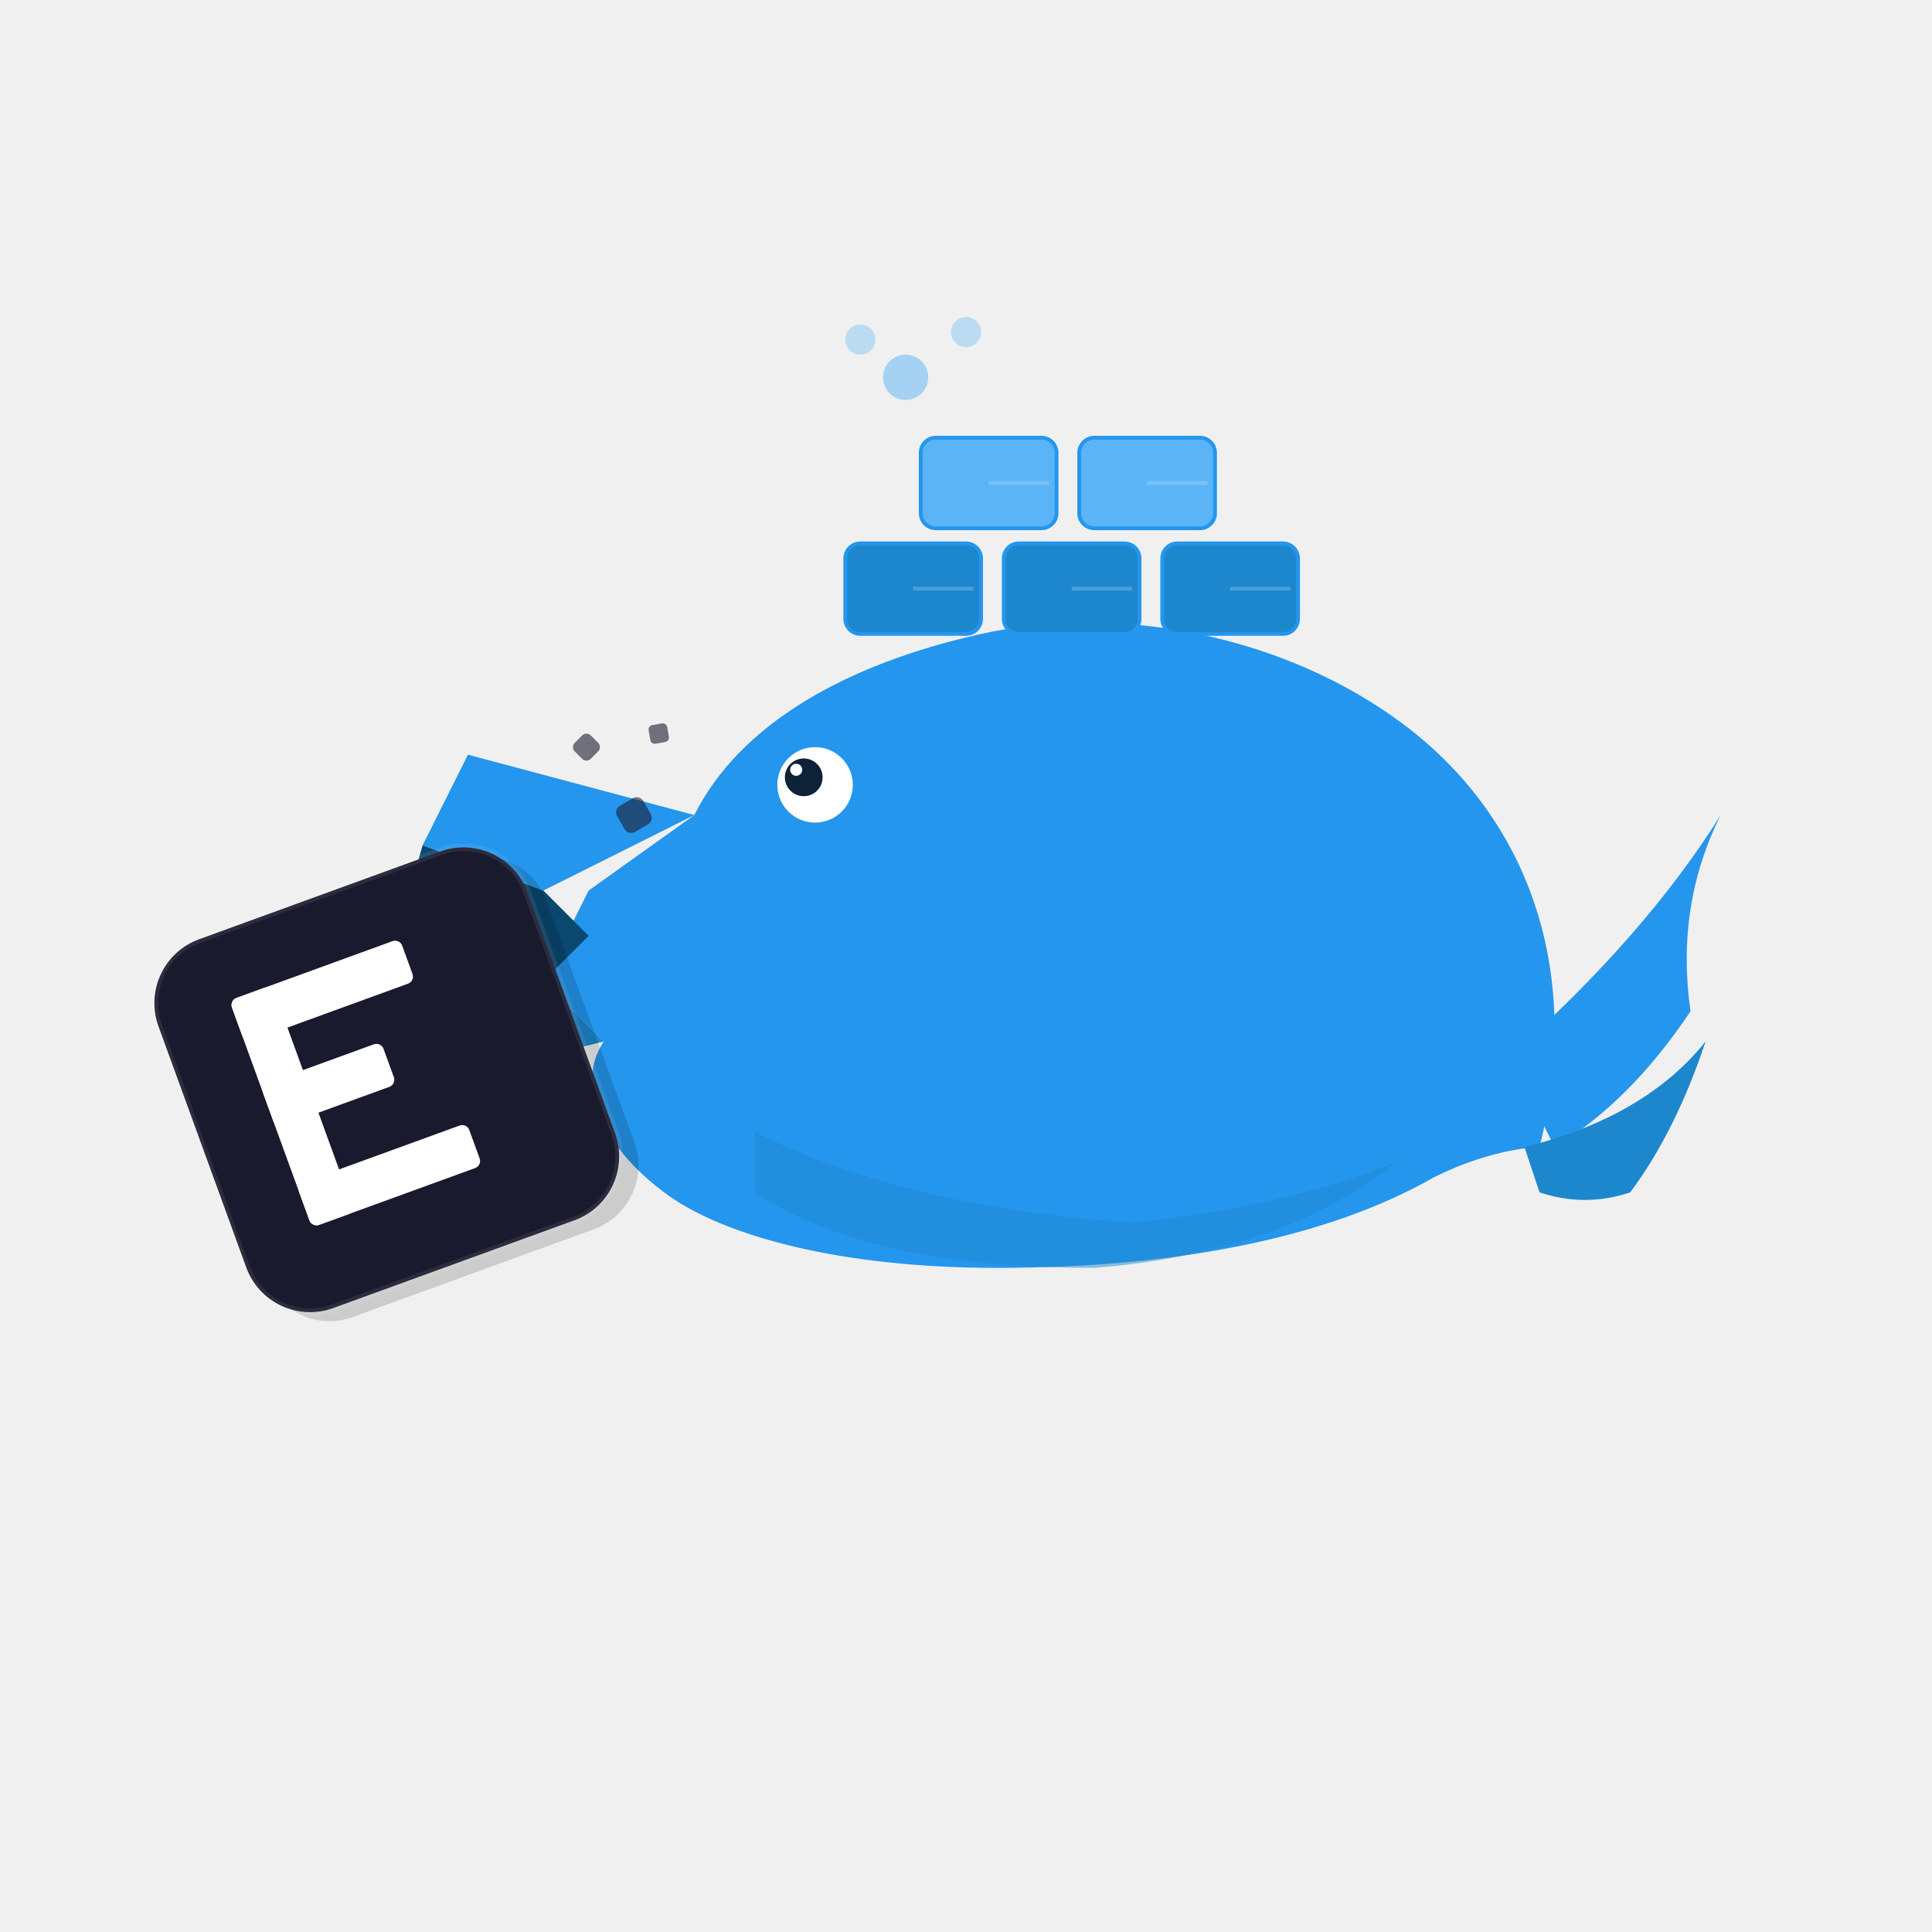
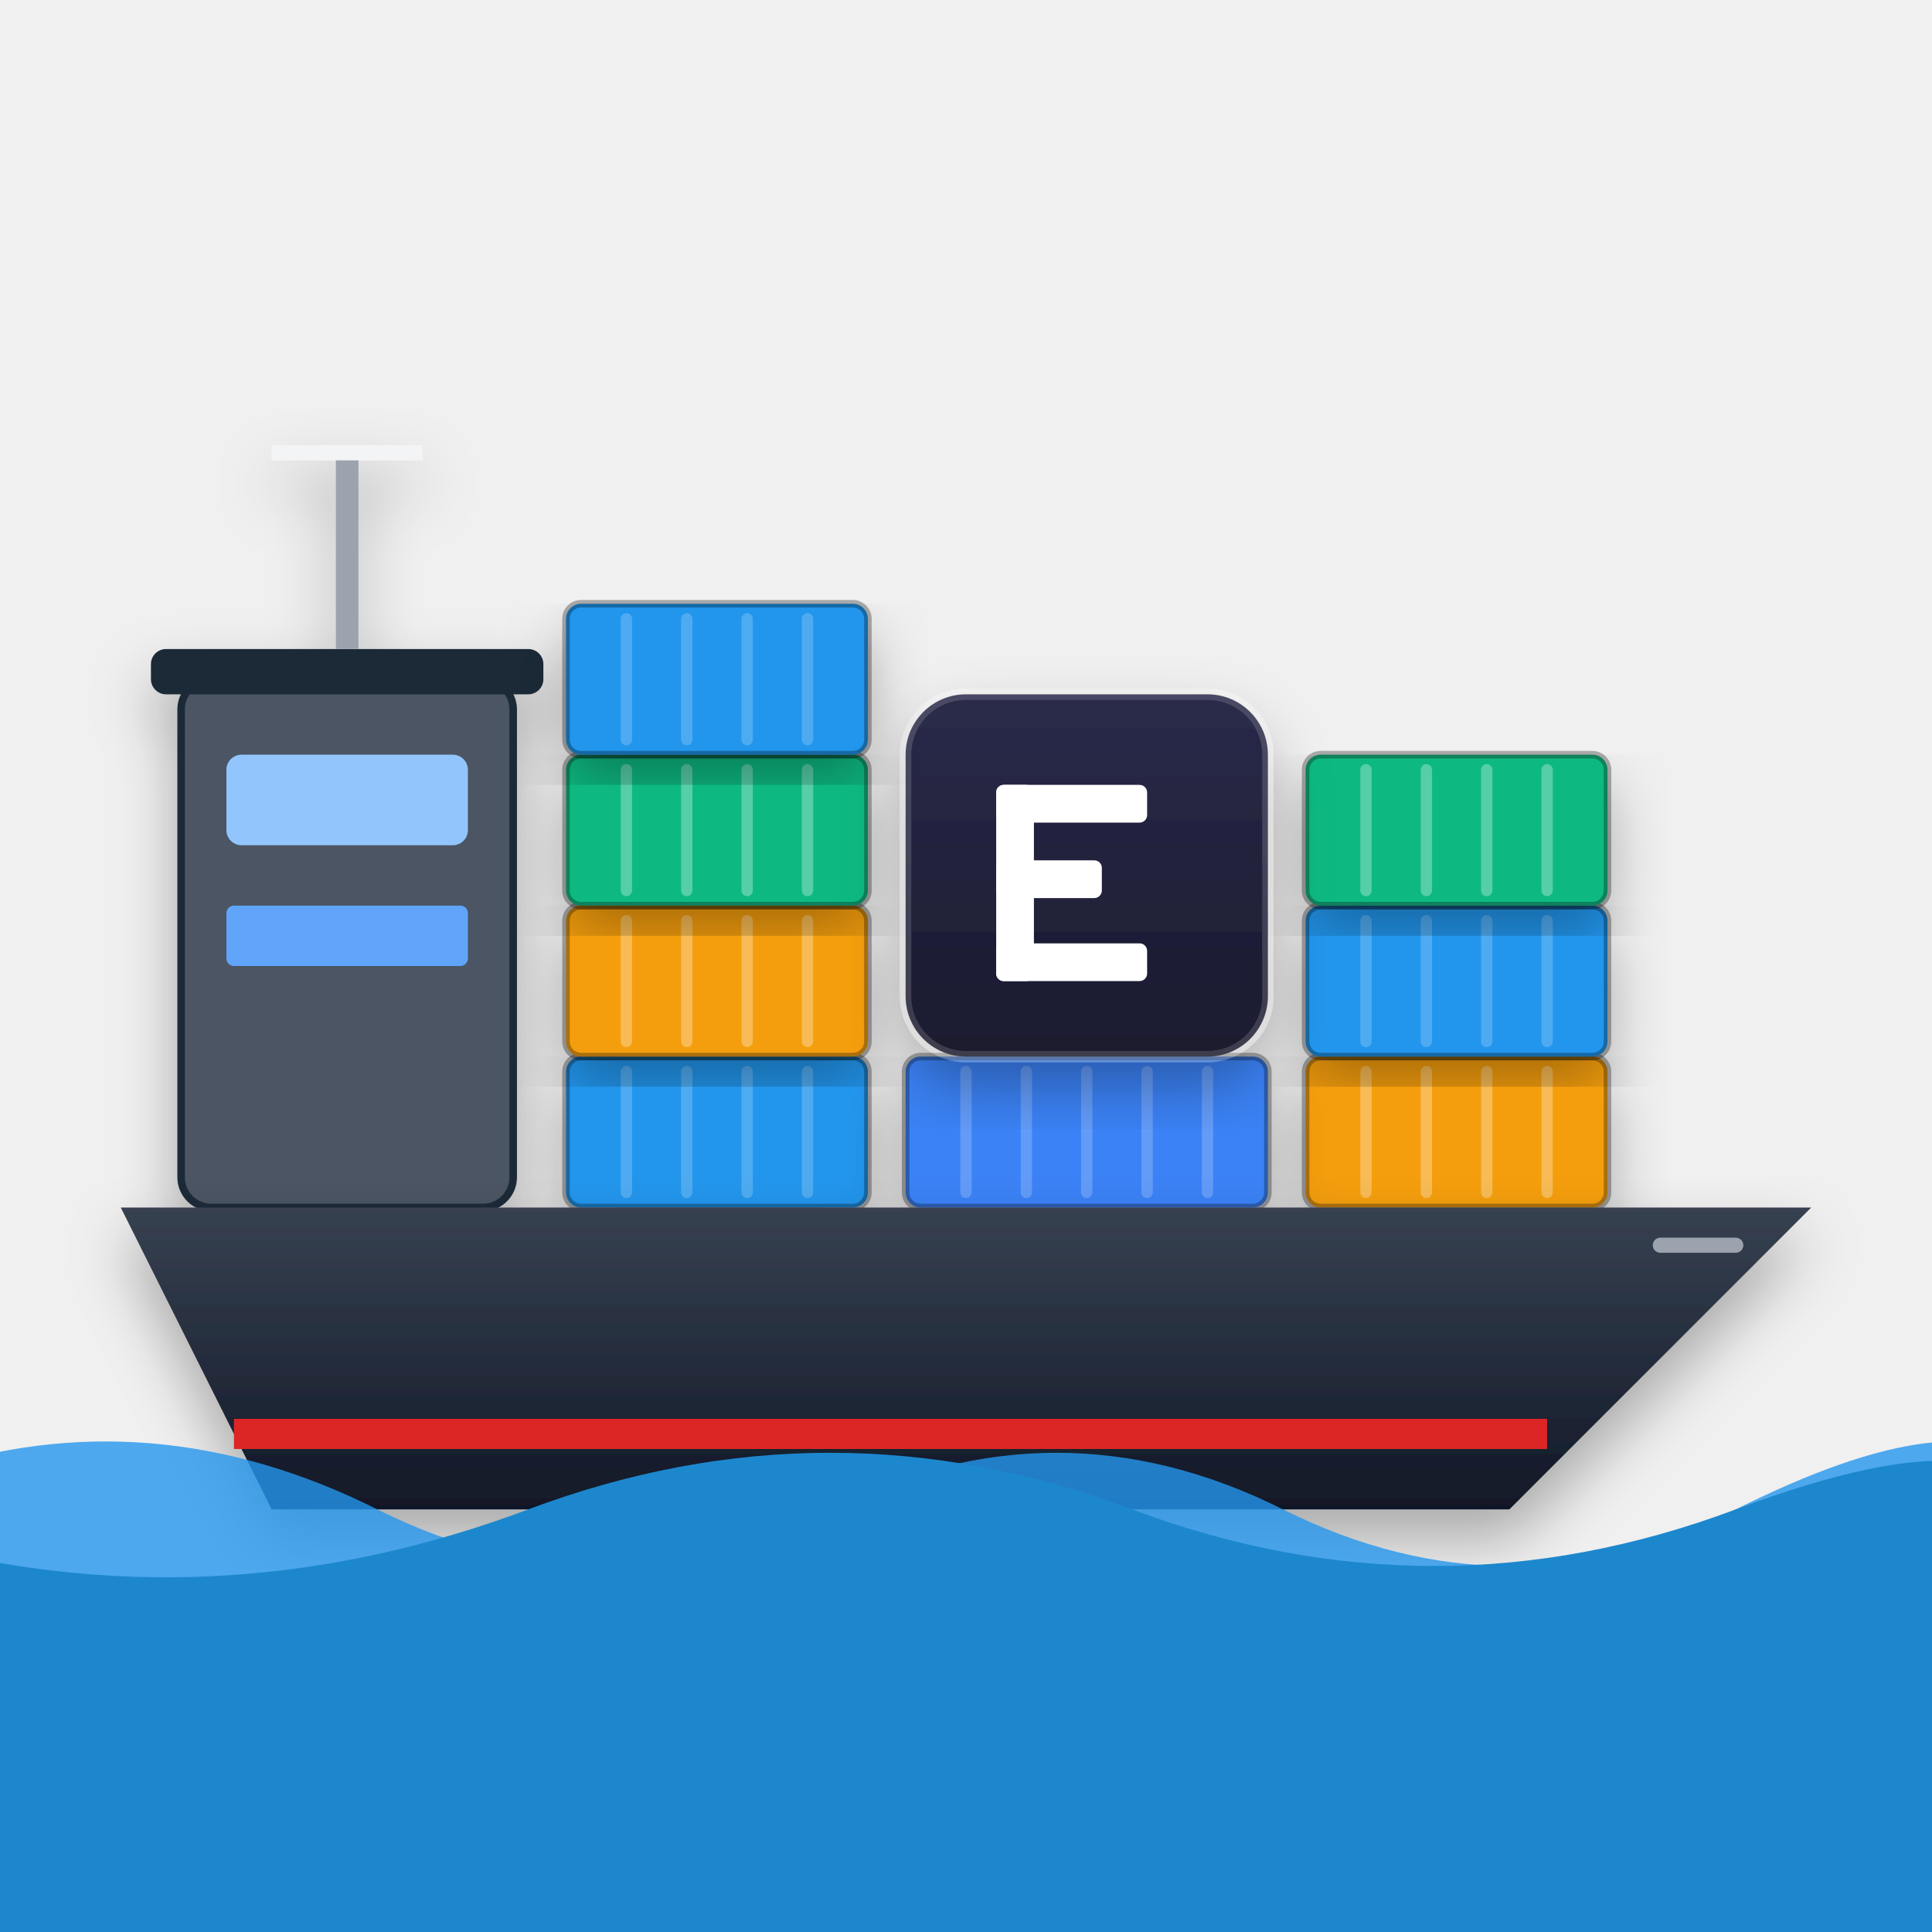
<svg xmlns="http://www.w3.org/2000/svg" viewBox="0 0 256 256" width="256" height="256">
  <defs>
-     <clipPath id="logo-clip">
-       <path d="         M 0,0 L 256,0 L 256,256 L 0,256 Z         M 95,108 L 155,98 L 175,140 L 155,162 L 95,172 Z       " clip-rule="evenodd" />
-     </clipPath>
+     <linearGradient id="hull-grad" x1="0%" y1="0%" x2="0%" y2="100%">
+       <stop offset="0%" stop-color="#374151" />
+       <stop offset="100%" stop-color="#111827" />
+     </linearGradient>
+     <linearGradient id="ow-grad" x1="0%" y1="0%" x2="0%" y2="100%">
+       <stop offset="0%" stop-color="#2A2A4A" />
+       <stop offset="100%" stop-color="#1A1A2E" />
+     </linearGradient>
+     <filter id="shadow" x="-20%" y="-20%" width="140%" height="140%">
+       <feDropShadow dx="0" dy="4" stdDeviation="4" flood-color="#000" flood-opacity="0.3" />
+     </filter>
+     <g id="cont-blue">
+       <rect x="0" y="0" width="40" height="20" rx="2" fill="#2496ED" stroke="rgba(0,0,0,0.3)" stroke-width="1" />
+       <path d="M 8,2 L 8,18 M 16,2 L 16,18 M 24,2 L 24,18 M 32,2 L 32,18" stroke="rgba(255,255,255,0.2)" stroke-width="1.5" stroke-linecap="round" />
+     </g>
+     <g id="cont-orange">
+       <rect x="0" y="0" width="40" height="20" rx="2" fill="#F59E0B" stroke="rgba(0,0,0,0.3)" stroke-width="1" />
+       <path d="M 8,2 L 8,18 M 16,2 L 16,18 M 24,2 L 24,18 M 32,2 L 32,18" stroke="rgba(255,255,255,0.3)" stroke-width="1.5" stroke-linecap="round" />
+     </g>
+     <g id="cont-green">
+       <rect x="0" y="0" width="40" height="20" rx="2" fill="#10B981" stroke="rgba(0,0,0,0.3)" stroke-width="1" />
+       <path d="M 8,2 L 8,18 M 16,2 L 16,18 M 24,2 L 24,18 M 32,2 L 32,18" stroke="rgba(255,255,255,0.3)" stroke-width="1.5" stroke-linecap="round" />
+     </g>
+     <g id="cont-wide">
+       <rect x="0" y="0" width="48" height="20" rx="2" fill="#3B82F6" stroke="rgba(0,0,0,0.3)" stroke-width="1" />
+       <path d="M 8,2 L 8,18 M 16,2 L 16,18 M 24,2 L 24,18 M 32,2 L 32,18 M 40,2 L 40,18" stroke="rgba(255,255,255,0.2)" stroke-width="1.5" stroke-linecap="round" />
+     </g>
  </defs>
-   <g>
-     <path d="       M 204,152       C 210,128 202,108 186,96       C 170,84 148,80 130,84       C 112,88 98,96 92,108       L 78,118       L 72,130       L 80,138       C 76,144 80,152 88,158       C 96,164 112,168 132,168       C 156,168 176,164 190,156       C 198,152 204,152 204,152       Z     " fill="#2496ED" />
-     <path d="       M 92,108       L 62,100       L 56,112       L 72,118       Z     " fill="#2496ED" />
-     <path d="       M 72,130       L 52,126       L 50,136       L 64,142       L 80,138       Z     " fill="#1D87CE" />
-     <path d="       M 72,118       L 56,112       L 52,126       L 72,130       L 78,124       Z     " fill="#0B4870" />
-     <circle cx="108" cy="104" r="5" fill="white" />
-     <circle cx="106.5" cy="103" r="2.5" fill="#0D2137" />
-     <circle cx="105.5" cy="102" r="0.8" fill="white" />
-     <path d="       M 200,140       Q 218,124 228,108       Q 222,120 224,134       Q 216,146 206,152       Z     " fill="#2496ED" />
-     <path d="       M 202,152       Q 218,148 226,138       Q 222,150 216,158       Q 210,160 204,158       Z     " fill="#1D87CE" />
-     <g fill="#1D87CE" stroke="#2496ED" stroke-width="0.5">
-       <rect x="112" y="72" width="18" height="12" rx="2" />
-       <rect x="133" y="72" width="18" height="12" rx="2" />
-       <rect x="154" y="72" width="18" height="12" rx="2" />
-     </g>
-     <g fill="#5AB4F5" stroke="#2496ED" stroke-width="0.5">
-       <rect x="122" y="58" width="18" height="12" rx="2" />
-       <rect x="143" y="58" width="18" height="12" rx="2" />
-     </g>
-     <g stroke="rgba(255,255,255,0.2)" stroke-width="0.5" fill="none">
-       <line x1="121" y1="78" x2="129" y2="78" />
-       <line x1="142" y1="78" x2="150" y2="78" />
-       <line x1="163" y1="78" x2="171" y2="78" />
-       <line x1="131" y1="64" x2="139" y2="64" />
-       <line x1="152" y1="64" x2="160" y2="64" />
-     </g>
-     <path d="       M 100,150       Q 120,160 150,162       Q 170,160 185,154       Q 170,166 145,168       Q 115,168 100,158       Z     " fill="#1D87CE" opacity="0.5" />
-     <circle cx="120" cy="50" r="3" fill="#5AB4F5" opacity="0.5" />
-     <circle cx="128" cy="44" r="2" fill="#5AB4F5" opacity="0.35" />
-     <circle cx="114" cy="45" r="2" fill="#5AB4F5" opacity="0.35" />
+   <g filter="url(#shadow)">
+     <rect x="24" y="90" width="44" height="70" rx="4" fill="#4B5563" stroke="#1F2937" stroke-width="1" />
+     <rect x="20" y="86" width="52" height="6" rx="2" fill="#1F2937" />
+     <rect x="30" y="100" width="32" height="12" rx="2" fill="#93C5FD" />
+     <rect x="30" y="120" width="32" height="8" rx="1" fill="#60A5FA" />
+     <line x1="46" y1="86" x2="46" y2="60" stroke="#9CA3AF" stroke-width="3" />
+     <line x1="36" y1="60" x2="56" y2="60" stroke="#F3F4F6" stroke-width="2" />
  </g>
-   <g clip-path="url(#logo-clip)">
-     <g transform="translate(48, 140) rotate(-20)">
-       <rect x="-24" y="-22" width="52" height="52" rx="9" fill="rgba(0,0,0,0.15)" transform="translate(2,2)" />
-       <rect x="-24" y="-22" width="52" height="52" rx="9" fill="#1A1A2E" />
-       <rect x="-24" y="-22" width="52" height="52" rx="9" fill="none" stroke="rgba(255,255,255,0.08)" stroke-width="1" />
-       <rect x="-14" y="-13" width="6" height="32" rx="1" fill="white" />
-       <rect x="-14" y="-13" width="24" height="6" rx="1" fill="white" />
-       <rect x="-14" y="-1" width="17" height="6" rx="1" fill="white" />
-       <rect x="-14" y="13" width="24" height="6" rx="1" fill="white" />
+   <use href="#cont-blue" x="75" y="140" filter="url(#shadow)" />
+   <use href="#cont-orange" x="75" y="120" filter="url(#shadow)" />
+   <use href="#cont-green" x="75" y="100" filter="url(#shadow)" />
+   <use href="#cont-blue" x="75" y="80" filter="url(#shadow)" />
+   <use href="#cont-orange" x="173" y="140" filter="url(#shadow)" />
+   <use href="#cont-blue" x="173" y="120" filter="url(#shadow)" />
+   <use href="#cont-green" x="173" y="100" filter="url(#shadow)" />
+   <use href="#cont-wide" x="120" y="140" filter="url(#shadow)" />
+   <g transform="translate(120, 92)" filter="url(#shadow)">
+     <rect x="0" y="0" width="48" height="48" rx="8" fill="url(#ow-grad)" stroke="rgba(255,255,255,0.15)" stroke-width="1.5" />
+     <g fill="white" transform="translate(24, 24)">
+       <rect x="-12" y="-12" width="5" height="26" rx="1" />
+       <rect x="-12" y="-12" width="20" height="5" rx="1" />
+       <rect x="-12" y="-2" width="14" height="5" rx="1" />
+       <rect x="-12" y="9" width="20" height="5" rx="1" />
    </g>
  </g>
-   <g fill="#1A1A2E" opacity="0.6">
-     <rect x="82" y="106" width="4" height="4" rx="1" transform="rotate(-30, 84, 108)" />
-     <rect x="76" y="98" width="3" height="3" rx="0.8" transform="rotate(-45, 77, 99)" />
-     <rect x="86" y="96" width="2.5" height="2.5" rx="0.6" transform="rotate(-10, 87, 97)" />
-   </g>
+   <path d="M 16,160 L 36,200 L 200,200 L 240,160 Z" fill="url(#hull-grad)" filter="url(#shadow)" />
+   <path d="M 31,190 L 205,190" stroke="#DC2626" stroke-width="4" />
+   <path d="M 220,165 L 230,165" stroke="#9CA3AF" stroke-width="2" stroke-linecap="round" />
+   <path d="M -10,195 Q 20,185 50,200 T 110,200 T 170,200 T 230,200 T 270,195 L 270,260 L -10,260 Z" fill="#2496ED" opacity="0.8" />
+   <path d="M -10,205 Q 30,215 70,200 T 150,200 T 230,200 T 270,205 L 270,260 L -10,260 Z" fill="#1D87CE" />
</svg>
